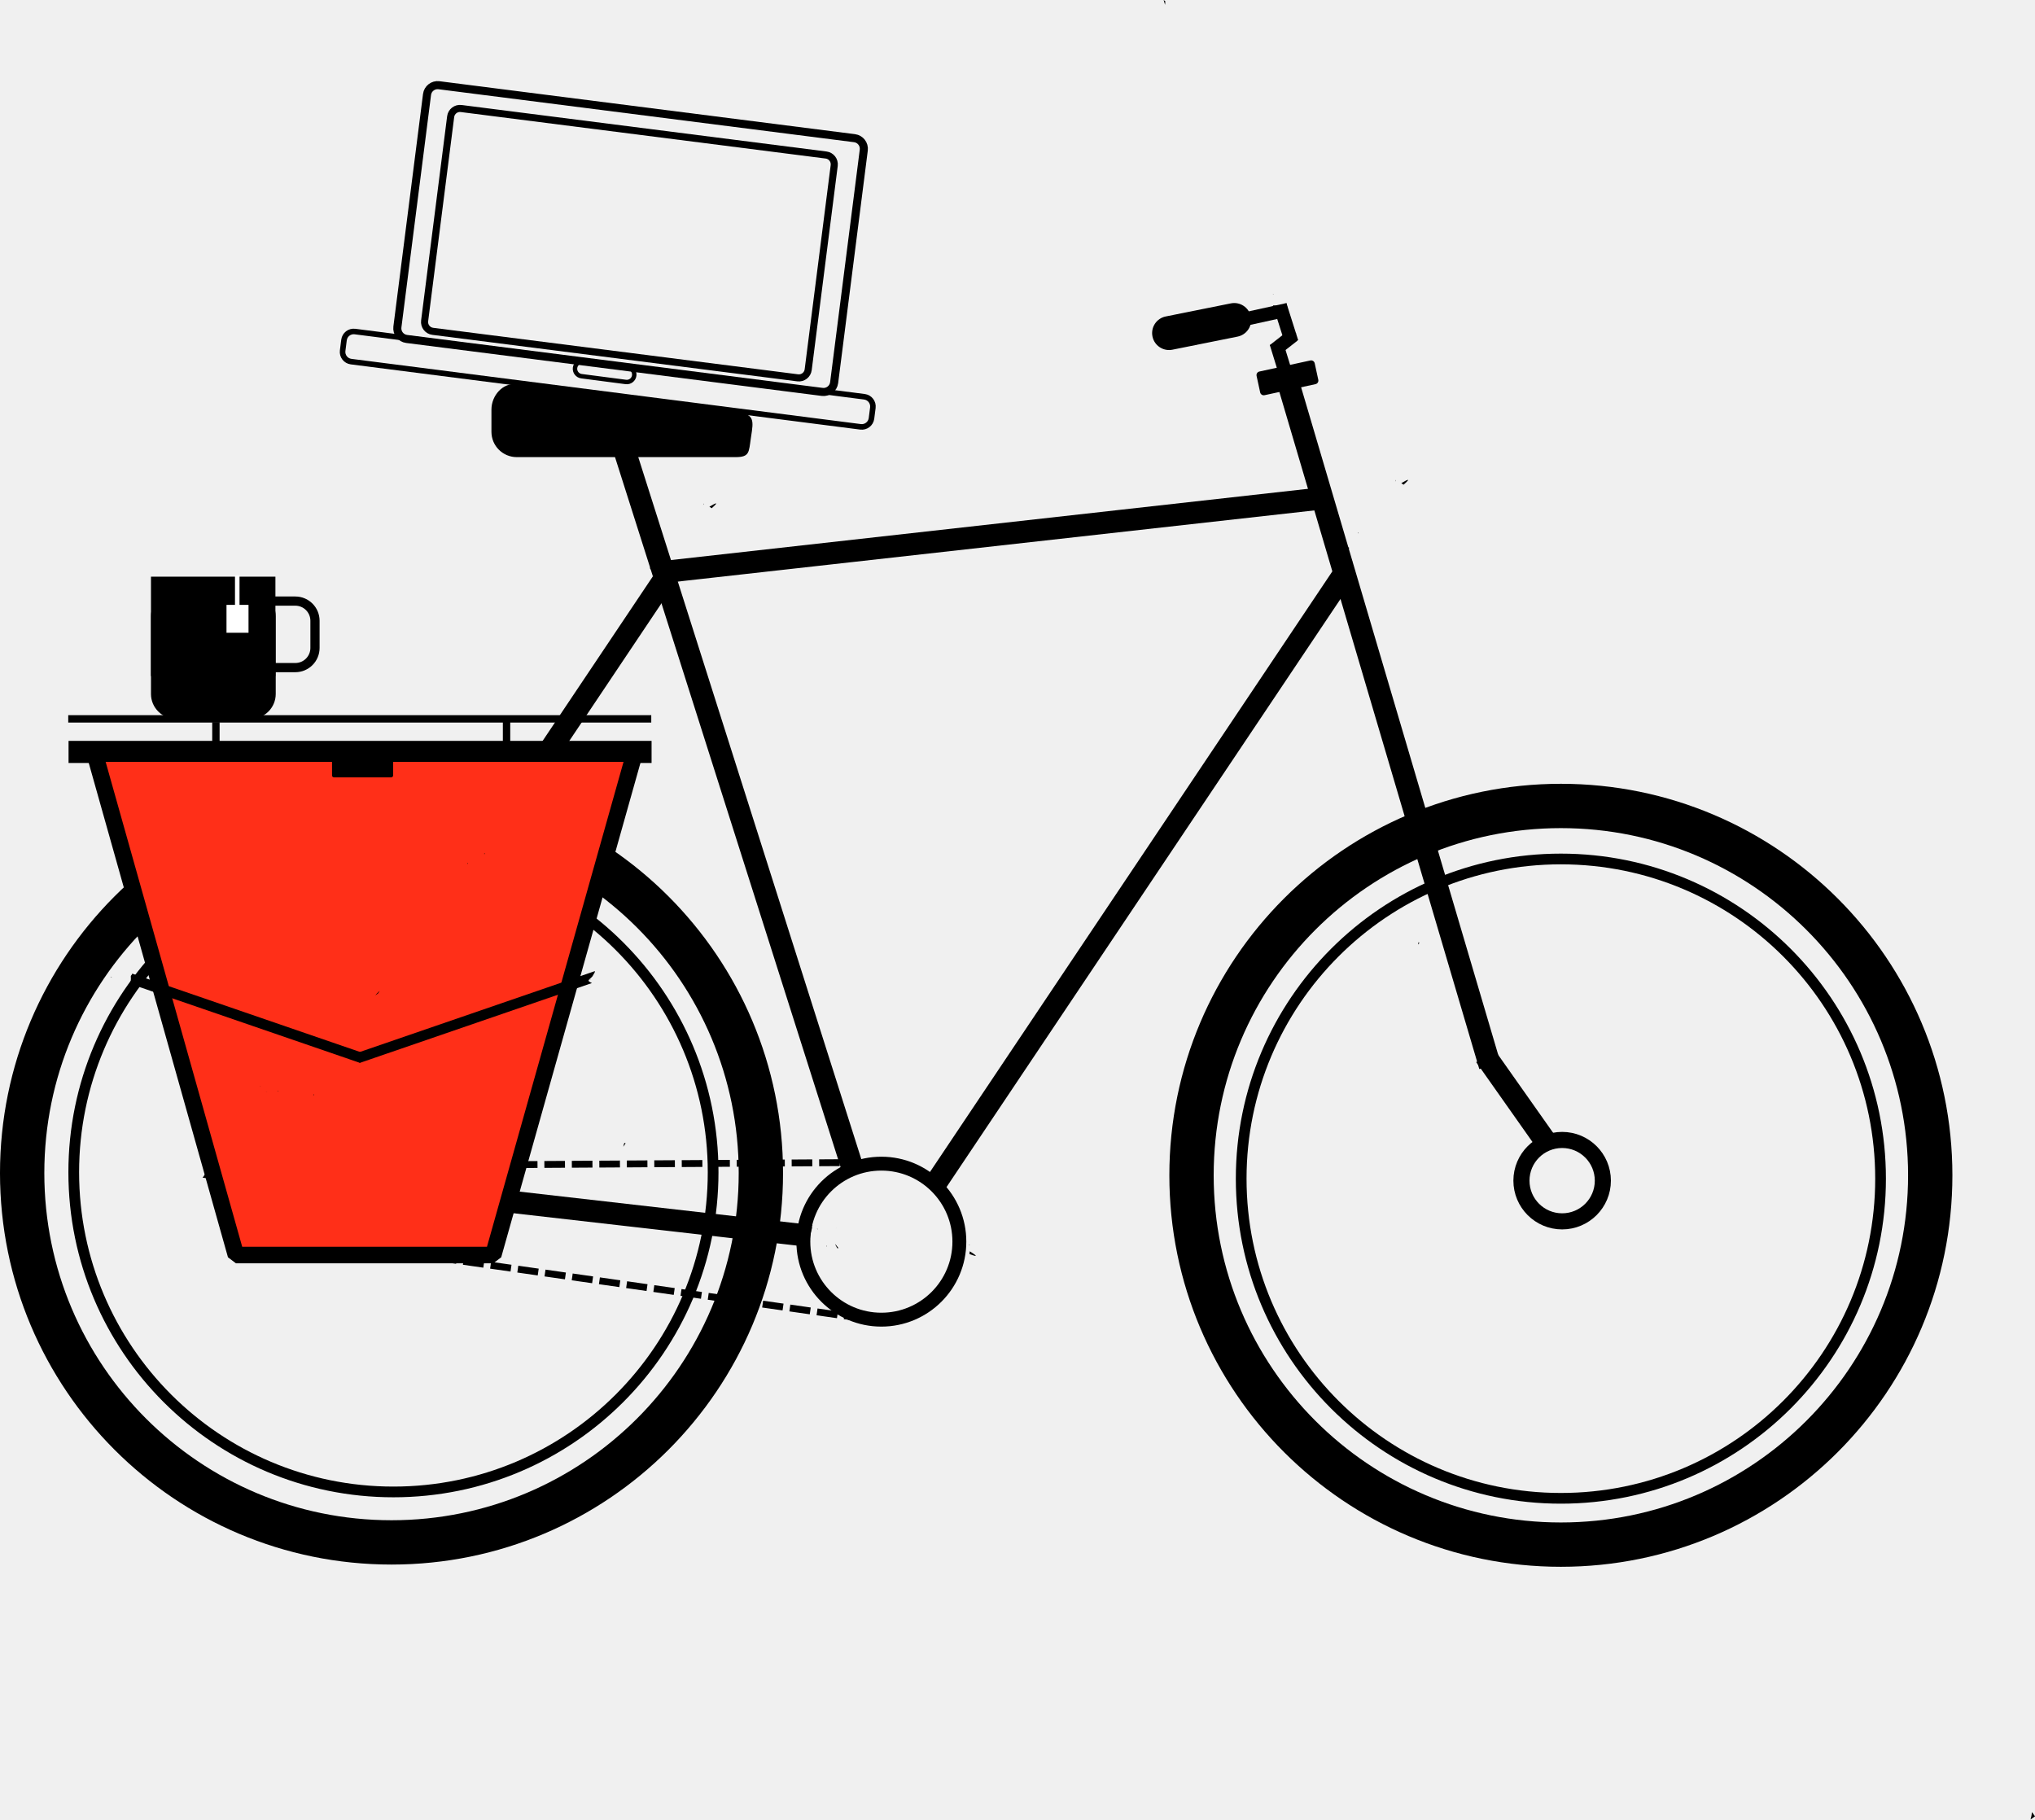
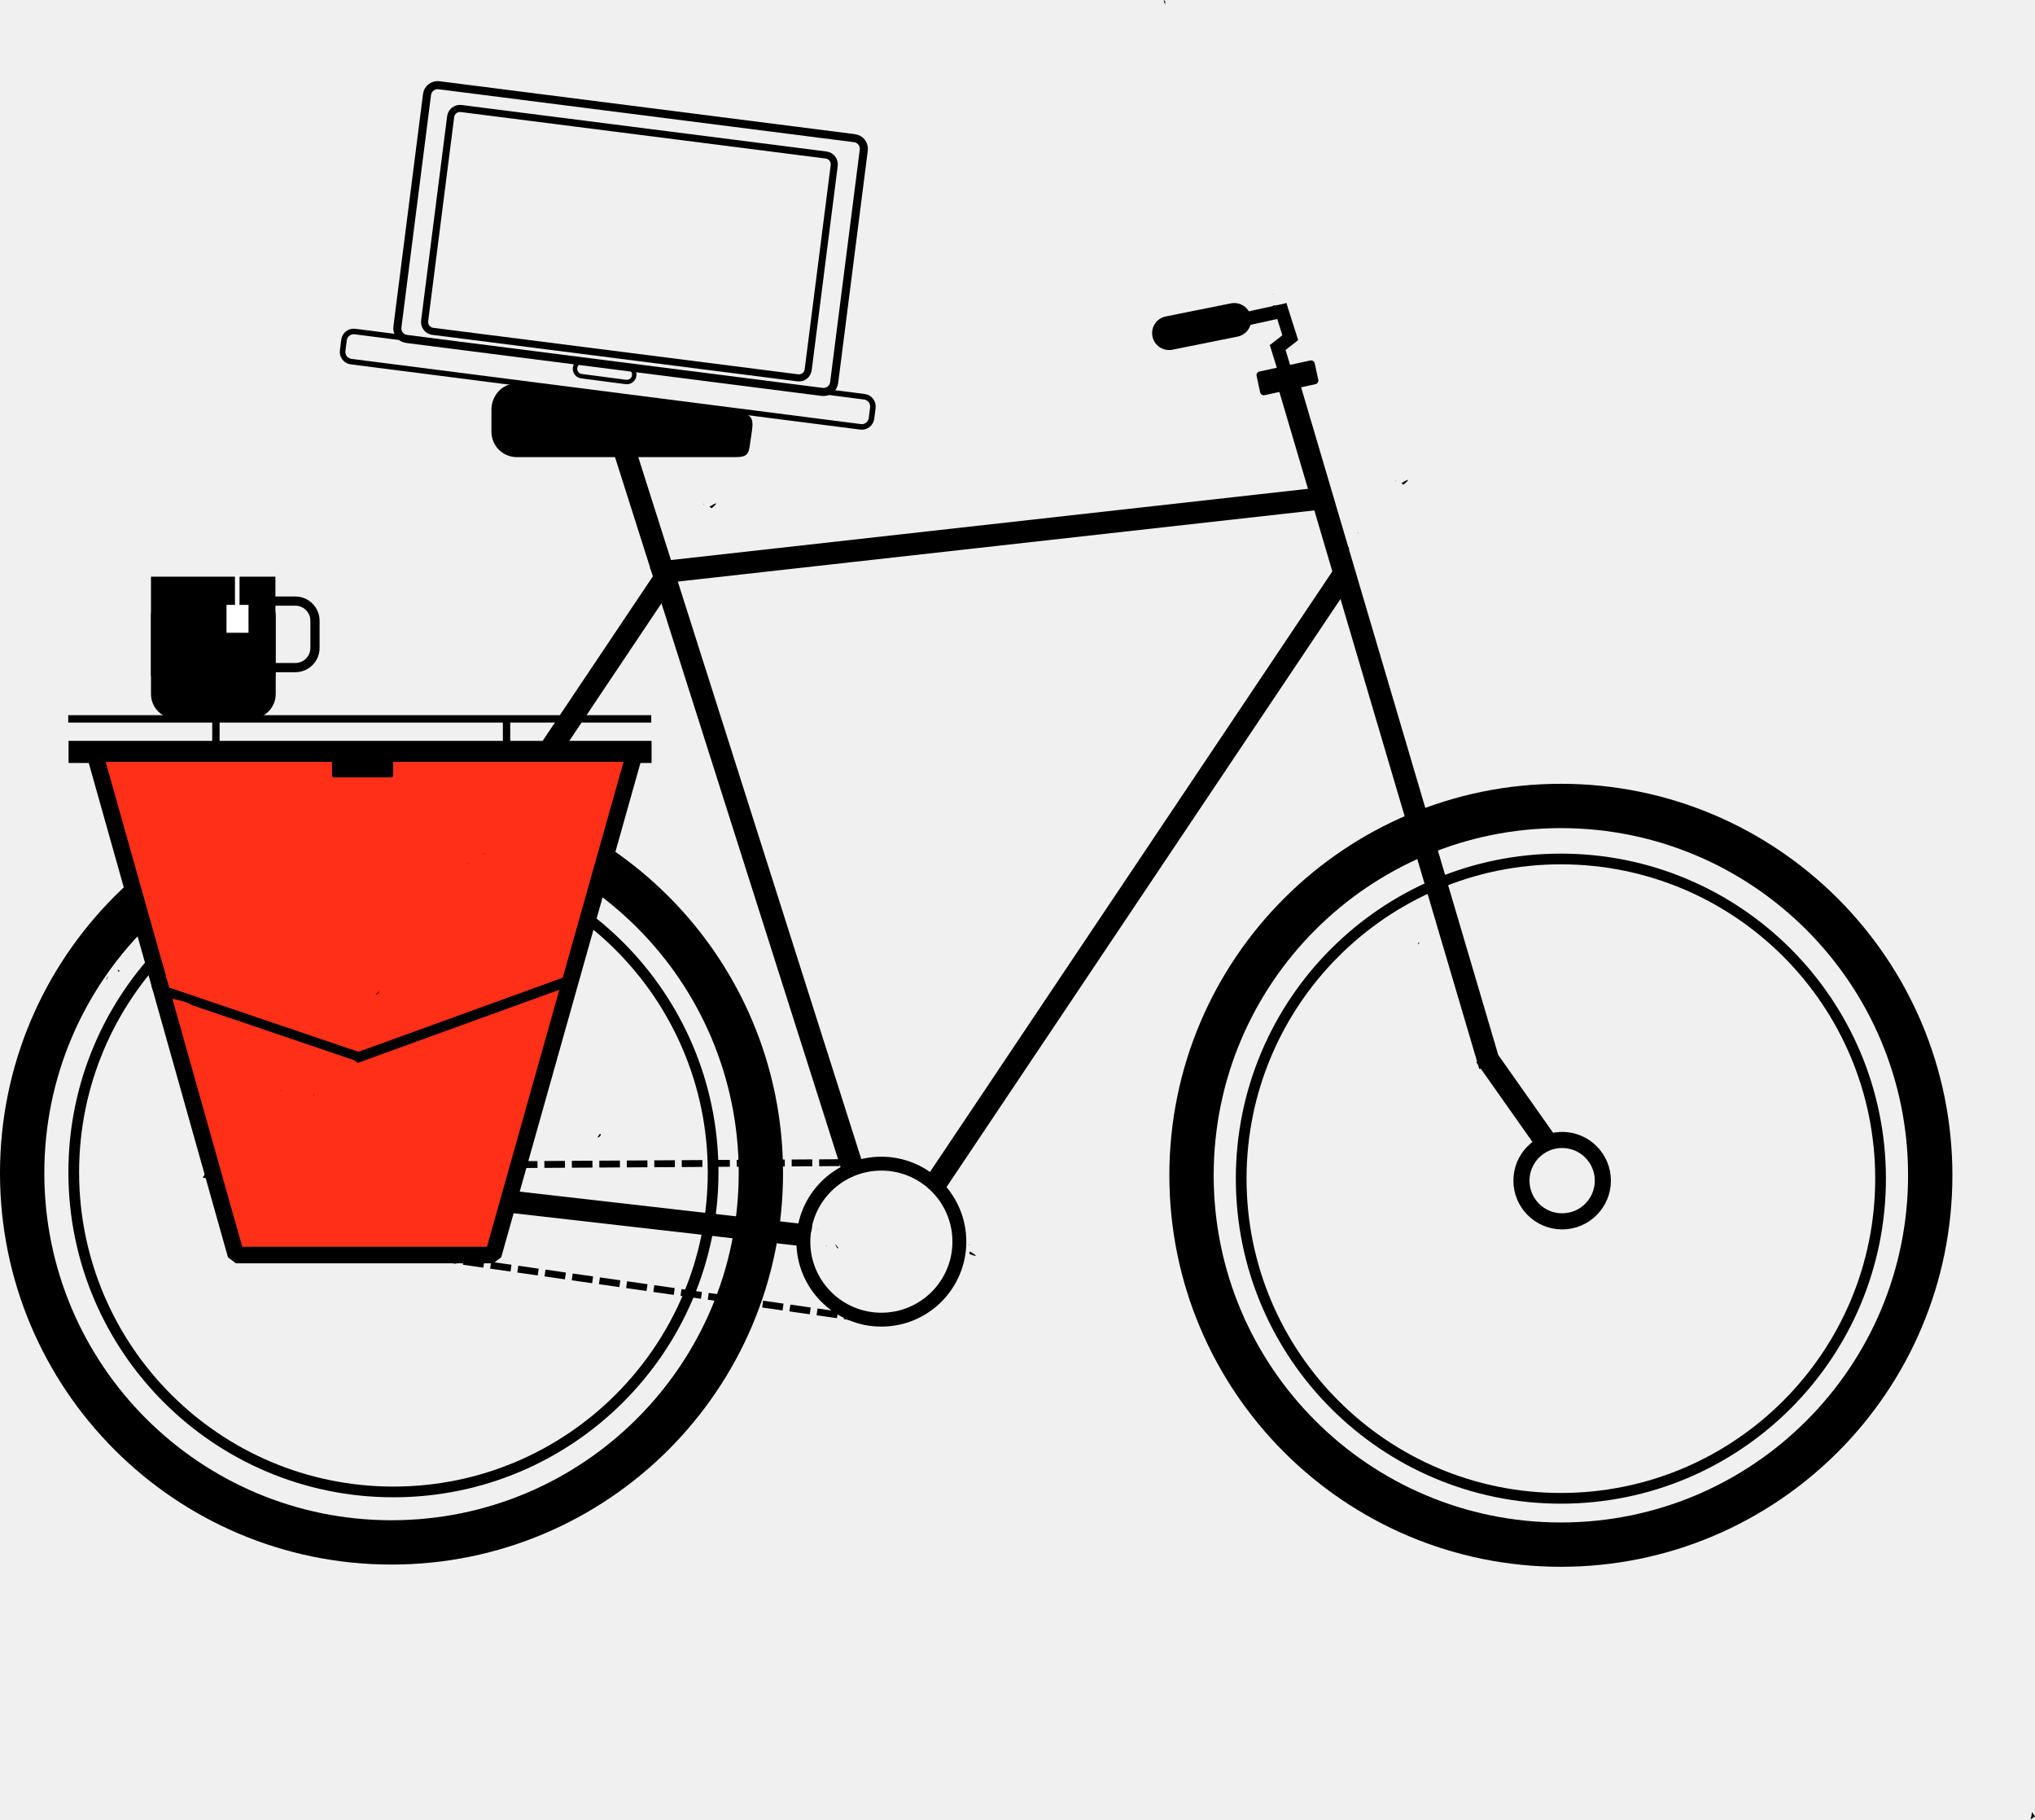
<svg xmlns="http://www.w3.org/2000/svg" id="svg8" version="1.1" viewBox="0 0 137.739 123.16" height="123.16mm" width="137.739mm">
  <defs id="defs2" />
  <g transform="translate(-81.22321,-122.3467)" id="layer1">
    <circle r="25" style="opacity:1;fill:none;fill-opacity:1;stroke:#000000;stroke-width:3;stroke-miterlimit:4;stroke-dasharray:none;stroke-opacity:1" cy="201.75" cx="107.723" id="path10-3" />
    <circle r="21.638" cy="201.696" cx="107.853" id="path860" style="opacity:1;fill:none;fill-opacity:1;stroke:#000000;stroke-width:0.725;stroke-miterlimit:4;stroke-dasharray:none;stroke-opacity:1" />
    <path d="m 361.533,429.498 c -0.151,1.686 -1.631,3.849 -2.715,5.395 l 154.359,17.629 c -0.067,-0.681 0.379,-1.181 0.801,-1.762 0.048,-0.086 0.093,-0.173 0.143,-0.258 0.004,-0.019 -0.002,-0.055 0.004,-0.07 0.018,-0.047 0.05,-0.098 0.074,-0.146 -0.007,-0.003 -0.014,-0.004 -0.014,-0.01 -2.3e-4,-0.065 0.038,-0.126 0.043,-0.191 10e-4,-0.015 -0.042,8.7e-4 -0.039,-0.012 0.048,-0.259 0.103,-0.517 0.154,-0.775 0.007,-0.274 0.176,-0.616 0.195,-0.895 0.125,-0.405 0.16,-0.42 0.188,-0.773 0.011,-0.124 -0.15,-0.247 -0.064,-0.375 0.058,-0.086 0.129,-0.163 0.191,-0.246 z m 159.338,18.271 c -0.012,0.02 -0.023,0.04 -0.035,0.061 -7.1e-4,0.008 -0.001,0.017 -0.002,0.025 0.024,-0.043 0.036,-0.055 0.051,-0.084 0.002,-0.005 -0.008,8.2e-4 -0.014,-0.002 z m -4.9,0.1 c 0.004,0.009 0.005,0.019 0.01,0.027 0.021,0.042 0.084,0.081 0.135,0.121 0.015,-0.009 0.032,-0.019 0.045,-0.025 -0.066,-0.05 -0.126,-0.079 -0.189,-0.123 z m 0.189,0.123 c 0.003,0.002 0.005,0.004 0.008,0.006 0.012,-0.01 0.021,-0.02 0.033,-0.029 -0.01,0.004 -0.029,0.017 -0.041,0.023 z m 0.008,0.006 c -0.013,0.011 -0.025,0.022 -0.037,0.033 0.014,0.01 0.018,0.022 0.033,0.031 0.03,0.005 0.059,0.009 0.088,0.021 0.002,-0.007 0.008,-0.013 0.01,-0.019 -0.032,-0.025 -0.062,-0.042 -0.094,-0.066 z m -0.037,0.033 c -0.006,-0.005 -0.01,-0.009 -0.016,-0.014 -0.02,0.012 -0.038,0.02 -0.06,0.035 0.016,-0.003 0.031,0.004 0.047,0.004 0.009,-0.009 0.02,-0.017 0.029,-0.025 z m -1.398,0.385 c 0.009,0.031 0.03,0.051 0.043,0.078 0.006,-0.021 0.013,-0.047 0.018,-0.072 -0.027,-0.004 -0.033,-10e-4 -0.06,-0.006 z m 5.902,3.469 c -0.015,0.055 0.271,0.551 0.525,1.033 0.1,-0.002 0.226,-0.003 0.336,-0.004 -0.183,-0.247 -0.377,-0.504 -0.629,-0.803 -0.158,-0.188 -0.226,-0.251 -0.232,-0.227 z m 34.592,0.172 c -0.003,7.9e-4 -0.007,9e-4 -0.01,0.002 0.003,-7e-5 0.005,7e-5 0.008,0 z m -0.01,0.002 c -0.152,0.004 -0.269,0.014 -0.414,0.018 0.011,0.026 0.016,0.05 0.027,0.074 0.123,-0.029 0.266,-0.06 0.387,-0.092 z m -36.766,0.182 c -0.004,-7.3e-4 -0.006,0.003 -0.01,0.002 -0.134,0.529 -0.042,0.348 0.016,0.213 -0.003,0.023 0.01,-0.022 0.043,-0.189 -0.014,-0.005 -0.035,-0.023 -0.049,-0.025 z m 36.621,1.475 c -0.011,0.233 -0.037,0.464 -0.082,0.695 1.283,0.496 1.717,0.576 1.594,0.389 -0.118,-0.18 -0.754,-0.606 -1.512,-1.084 z" style="opacity:1;fill:#000000;fill-opacity:1;stroke:none;stroke-width:3.568;stroke-miterlimit:4;stroke-dasharray:none;stroke-opacity:1" transform="matrix(0.2645833,0,0,0.2645833,0,87)" id="rect920-6-9" />
    <circle r="25" style="opacity:1;fill:none;fill-opacity:1;stroke:#000000;stroke-width:3;stroke-miterlimit:4;stroke-dasharray:none;stroke-opacity:1" cy="201.901" cx="186.871" id="path10-3-6" />
    <circle r="21.638" cy="202.128" cx="186.871" id="path860-7" style="opacity:1;fill:none;fill-opacity:1;stroke:#000000;stroke-width:0.725;stroke-miterlimit:4;stroke-dasharray:none;stroke-opacity:1" />
    <ellipse ry="5.28" rx="5.28" cy="206.393" cx="140.878" id="path892" style="opacity:1;fill:none;fill-opacity:1;stroke:#000000;stroke-width:0.94;stroke-miterlimit:4;stroke-dasharray:none;stroke-opacity:1" />
    <circle r="2.755" cy="202.264" cx="186.957" id="path892-5" style="opacity:1;fill:none;fill-opacity:1;stroke:#000000;stroke-width:1.09;stroke-miterlimit:4;stroke-dasharray:none;stroke-opacity:1" />
-     <path d="m 604.664,133.594 0.354,1.197 c 0.005,-0.001 0.01,-0.003 0.016,-0.004 0.056,-0.795 0.079,-1.13 0.049,-0.861 -0.138,-0.113 -0.279,-0.221 -0.418,-0.332 z m 28.148,75.312 c -0.043,0.004 -0.087,0.018 -0.131,0.021 -0.034,0.016 -0.069,0.029 -0.104,0.045 0.087,-0.008 0.166,-0.007 0.25,-0.012 z m 2.961,12.377 c -0.012,0.051 -0.017,0.168 -0.023,0.26 0.012,-0.006 0.023,-0.01 0.035,-0.016 0.007,-0.03 0.011,-0.038 0.016,-0.057 -0.01,-0.086 -0.017,-0.112 -0.027,-0.188 z m -2.264,7.244 c -0.047,0.023 -0.078,0.07 -0.117,0.105 0.069,-0.03 0.264,-0.133 0.207,-0.086 -0.221,0.183 -0.498,0.302 -0.787,0.383 l 52.604,178.162 5.438,-1.605 -52.232,-176.91 h -4.461 c -0.234,0 -0.448,-0.019 -0.65,-0.049 z" style="opacity:1;fill:#000000;fill-opacity:1;stroke:none;stroke-width:3.568;stroke-miterlimit:4;stroke-dasharray:none;stroke-opacity:1" transform="matrix(0.2645833,0,0,0.2645833,0,87)" id="rect920" />
+     <path d="m 604.664,133.594 0.354,1.197 c 0.005,-0.001 0.01,-0.003 0.016,-0.004 0.056,-0.795 0.079,-1.13 0.049,-0.861 -0.138,-0.113 -0.279,-0.221 -0.418,-0.332 z m 28.148,75.312 c -0.043,0.004 -0.087,0.018 -0.131,0.021 -0.034,0.016 -0.069,0.029 -0.104,0.045 0.087,-0.008 0.166,-0.007 0.25,-0.012 z m 2.961,12.377 c -0.012,0.051 -0.017,0.168 -0.023,0.26 0.012,-0.006 0.023,-0.01 0.035,-0.016 0.007,-0.03 0.011,-0.038 0.016,-0.057 -0.01,-0.086 -0.017,-0.112 -0.027,-0.188 z m -2.264,7.244 c -0.047,0.023 -0.078,0.07 -0.117,0.105 0.069,-0.03 0.264,-0.133 0.207,-0.086 -0.221,0.183 -0.498,0.302 -0.787,0.383 l 52.604,178.162 5.438,-1.605 -52.232,-176.91 h -4.461 c -0.234,0 -0.448,-0.019 -0.65,-0.049 z" style="opacity:1;fill:#000000;fill-opacity:1;stroke:none;stroke-width:3.568;stroke-miterlimit:4;stroke-dasharray:none;stroke-opacity:1" id="rect920" transform="matrix(0.2645833,0,0,0.2645833,0,87)" />
    <path d="m 177.246,186.115 c -0.007,0.022 -0.017,0.043 -0.023,0.065 -0.008,0.03 -0.02,0.117 -0.001,0.092 0.024,-0.031 0.044,-0.064 0.067,-0.096 z m 5.013,7.112 c -0.011,0.025 -0.025,0.051 -0.035,0.076 -0.31,0.392 -0.678,0.699 -1.083,0.941 l 4.337,6.152 c 0.314,-0.397 0.726,-0.718 1.164,-0.952 z m 36.499,51.776 c -0.018,0.18 -0.051,0.35 -0.1,0.504 l 0.305,-0.214 z" style="opacity:1;fill:#000000;fill-opacity:1;stroke:none;stroke-width:0.944;stroke-miterlimit:4;stroke-dasharray:none;stroke-opacity:1" id="rect920-5" />
    <path d="m 664.064,256.307 c -0.067,0.141 -0.114,0.251 -0.176,0.385 0.026,0.003 0.051,0.008 0.076,0.012 0.03,-0.126 0.071,-0.273 0.1,-0.396 z m 3.059,0.051 c -0.214,0.022 -0.884,0.391 -1.656,0.846 0.202,0.115 0.396,0.246 0.58,0.393 1.03,-0.913 1.3,-1.262 1.076,-1.238 z m -12.643,13.471 -0.094,0.141 c 0.043,0.021 0.085,0.045 0.127,0.068 0.014,-0.014 0.025,-0.034 0.039,-0.047 -0.025,-0.055 -0.05,-0.11 -0.072,-0.162 z M 652,273.531 544.105,434.59 l 4.709,3.154 105.098,-156.887 c -0.393,0.013 -0.674,-0.084 -0.697,-0.393 -0.005,-10e-4 -0.007,-0.003 -0.012,-0.004 -0.193,-0.05 -0.037,-0.397 -0.043,-0.596 -0.006,-0.15 -0.005,-0.299 -0.008,-0.449 -0.143,-0.019 -0.287,-0.033 -0.43,-0.057 -0.135,-0.023 -0.003,-0.274 0.008,-0.41 0.043,-0.663 0.104,-1.229 0.172,-1.82 -0.814,-1.169 -0.831,-0.83 -0.797,-1.688 0.013,-0.185 -0.008,-0.376 0.029,-0.557 -0.014,-0.01 -0.029,-0.017 -0.043,-0.027 -0.252,-0.188 -0.016,-0.627 -0.023,-0.941 0.017,-0.04 0.025,-0.086 0.039,-0.129 -0.037,-0.091 -0.064,-0.153 -0.107,-0.256 z m 0.188,1.385 c 0.006,0.015 0.004,0.025 0.014,0.029 0.029,0.012 0.095,0.043 0.127,0.057 -0.048,-0.026 -0.095,-0.056 -0.141,-0.086 z m 0.539,0.264 c 0.009,0.004 0.018,0.01 0.027,0.014 -9.5e-4,-0.002 -9.6e-4,-0.004 -0.002,-0.006 -0.008,-0.003 -0.017,-0.005 -0.025,-0.008 z" style="opacity:1;fill:#000000;fill-opacity:1;stroke:none;stroke-width:3.568;stroke-miterlimit:4;stroke-dasharray:none;stroke-opacity:1" transform="matrix(0.2645833,0,0,0.2645833,0,87)" id="rect920-6" />
    <path d="m 462.564,236.311 c -0.91,0.016 -1.82,0.062 -2.729,0.125 l 62.865,197.869 5.404,-1.715 -62.354,-196.264 c -1.063,-0.02 -2.125,-0.034 -3.188,-0.016 z" style="opacity:1;fill:#000000;fill-opacity:1;stroke:none;stroke-width:3.568;stroke-miterlimit:4;stroke-dasharray:none;stroke-opacity:1" transform="matrix(0.2645833,0,0,0.2645833,0,87)" id="rect920-6-2" />
    <path d="m 642.986,258.492 -169.727,18.98 c 0.079,0.331 0.128,0.668 0.109,1.043 -0.034,0.236 -0.062,0.434 -0.1,0.531 0.108,0.077 0.213,0.161 0.305,0.258 0.116,0.122 0.199,0.323 0.271,0.543 0.109,0.17 0.202,0.354 0.367,0.639 0.311,0.825 0.391,0.852 0.455,1.74 1.3e-4,0.002 -1.2e-4,0.004 0,0.006 0.064,0.267 0.1,0.535 0.111,0.775 L 643.617,264.127 Z" style="opacity:1;fill:#000000;fill-opacity:1;stroke:none;stroke-width:3.568;stroke-miterlimit:4;stroke-dasharray:none;stroke-opacity:1" transform="matrix(0.2645833,0,0,0.2645833,0,87)" id="rect920-6-2-9" />
    <rect transform="rotate(-90)" y="85.863" x="-173.992" height="39.462" width="1.496" id="rect1286" style="opacity:1;fill:#000000;fill-opacity:1;stroke:none;stroke-width:0.955;stroke-miterlimit:4;stroke-dasharray:none;stroke-opacity:1" />
    <rect transform="rotate(-90)" y="85.842" x="-171.256" height="39.462" width="0.5" id="rect1286-2" style="opacity:1;fill:#000000;fill-opacity:1;stroke:none;stroke-width:0.552;stroke-miterlimit:4;stroke-dasharray:none;stroke-opacity:1" />
    <path id="path1842-6" d="m 95.749,201.302 44.057,-0.267 v 0 0" style="fill:none;stroke:#000000;stroke-width:0.465;stroke-linecap:butt;stroke-linejoin:miter;stroke-miterlimit:4;stroke-dasharray:1.395, 0.465;stroke-dashoffset:0;stroke-opacity:1" />
    <path id="path1842" d="m 97.858,205.622 43.615,6.231 v 0 0" style="fill:none;stroke:#000000;stroke-width:0.465;stroke-linecap:butt;stroke-linejoin:miter;stroke-miterlimit:4;stroke-dasharray:1.395, 0.465;stroke-dashoffset:0;stroke-opacity:1" />
    <path d="m 95.587,171.229 v 3.857 c 0.015,0.007 0.028,0.014 0.045,0.02 0.127,-0.12 0.302,-0.133 0.455,-0.034 v -3.844 z" style="opacity:1;fill:#000000;fill-opacity:1;stroke:none;stroke-width:0.552;stroke-miterlimit:4;stroke-dasharray:none;stroke-opacity:1" id="rect1286-2-6" />
    <path d="m 115.259,171.105 v 3.857 c 0.015,0.007 0.028,0.014 0.045,0.02 0.127,-0.12 0.302,-0.133 0.455,-0.034 v -3.844 z" style="opacity:1;fill:#000000;fill-opacity:1;stroke:none;stroke-width:0.552;stroke-miterlimit:4;stroke-dasharray:none;stroke-opacity:1" id="rect1286-2-6-1" />
    <path id="rect1314" d="m 87.633,173.354 h 36.535 l -9.56,33.946 H 97.193 Z" style="opacity:1;fill:#ff2f18;fill-opacity:1;stroke:#000000;stroke-width:1.121;stroke-linecap:round;stroke-linejoin:bevel;stroke-miterlimit:4;stroke-dasharray:none;stroke-opacity:1;paint-order:fill markers stroke" />
-     <path d="m 331.057,379.322 c 0.113,0.169 0.244,0.325 0.395,0.465 0.072,-0.086 0.164,-0.163 0.252,-0.242 z m -2.67,1.744 c -0.086,2.6e-4 -0.29,0.006 -0.369,0.006 l 0.469,0.162 c -0.037,-0.056 -0.061,-0.112 -0.1,-0.168 z m 12.439,1.615 c -0.026,0.082 -0.06,0.162 -0.107,0.236 -0.074,0.115 -0.159,0.218 -0.25,0.316 -0.012,0.068 -0.026,0.142 -0.021,0.193 0.06,0.728 -0.012,1.342 -0.16,1.865 l 58.773,20.217 c 0.027,-0.071 0.057,-0.142 0.096,-0.209 0.325,-0.566 1.2,-0.516 1.797,-0.779 0.157,-0.069 -0.645,0.235 -0.477,0.199 0.54,-0.114 1.388,-0.705 1.74,-0.922 z m -5.613,0.867 0.336,0.115 c -0.002,-0.043 -0.003,-0.083 -0.006,-0.115 z m 120.717,39.553 c -10e-4,0.017 -0.002,0.034 -0.004,0.051 0.004,2.5e-4 0.008,-2.4e-4 0.012,0 -0.004,-0.017 -0.004,-0.034 -0.008,-0.051 z m 10.779,2.883 c -0.141,0.302 -0.202,0.603 -0.258,0.982 0.125,-0.203 0.248,-0.406 0.381,-0.604 0.062,-0.093 0.136,-0.178 0.205,-0.266 z" style="opacity:1;fill:#000000;fill-opacity:1;stroke:none;stroke-width:1.017;stroke-linecap:round;stroke-linejoin:bevel;stroke-miterlimit:4;stroke-dasharray:none;stroke-opacity:1;paint-order:fill markers stroke" transform="matrix(0.2645833,0,0,0.2645833,0,87)" id="rect1324" />
-     <path d="m 121.489,188.08 -16.178,5.566 c 5.3e-4,0.084 -0.054,0.197 -0.058,0.283 -0.002,0.037 -0.008,0.069 -0.012,0.103 0.056,0.039 0.112,0.078 0.168,0.117 -0.008,2.7e-4 -0.013,8e-4 -0.008,0.006 0.059,0.047 0.122,0.091 0.182,0.136 l 15.7,-5.401 c -9e-5,-0.002 -5.3e-4,-0.003 -5.3e-4,-0.006 -0.069,-0.03 -0.135,-0.064 -0.196,-0.11 -0.113,-0.084 0.164,-0.229 0.241,-0.348 0.045,-0.069 0.086,-0.141 0.124,-0.214 0.011,-0.022 0.021,-0.045 0.032,-0.067 -2.4e-4,-0.017 0.004,-0.046 0.005,-0.066 z m -0.292,0.533 c -0.018,-0.024 -0.077,0.093 -0.057,0.07 0.045,-0.05 0.034,-0.04 0.059,-0.068 -5.3e-4,-7.9e-4 -0.001,-0.002 -0.002,-0.003 z m -15.786,5.536 c 0.015,-5.2e-4 0.043,0.003 0.056,0.006 0.045,0.011 0.075,0.054 0.107,0.087 0.007,0.007 0.016,0.031 0.008,0.026 -0.059,-0.038 -0.115,-0.079 -0.172,-0.119 z m -6.546,1.714 -0.012,0.004 c -0.001,0.002 -0.016,0.034 -0.015,0.034 5.29e-4,0.001 0.001,0.003 0.002,0.004 0.003,-0.006 0.02,-0.032 0.026,-0.042 z m -0.022,0.007 -0.014,0.005 c 0.002,0.006 0.002,0.011 0.004,0.017 0.004,-0.007 0.007,-0.014 0.01,-0.021 z m 1.168,0.304 v 5.3e-4 c 0.002,0.01 0.006,0.021 0.007,0.031 l 0.05,-0.018 c 0.002,-0.004 0.003,-0.003 0.004,-0.006 -0.004,7.9e-4 -0.059,-0.008 -0.061,-0.008 z m 0.069,0.008 c -2.6e-4,10e-4 2.6e-4,5.3e-4 0,0.002 l 0.004,-0.002 c -8e-4,7e-5 -0.003,-7e-5 -0.004,0 z m -0.769,0.062 c -0.046,0.01 -0.065,0.013 -0.096,0.019 0.009,-2.4e-4 0.018,-1.2e-4 0.027,-5.3e-4 0.024,-7.9e-4 0.092,-0.023 0.069,-0.018 z M 84.358,201.553 c 0.003,0.012 0.005,0.025 0.007,0.037 l 0.011,-0.004 c -0.006,-0.011 -0.012,-0.022 -0.018,-0.033 z" style="opacity:1;fill:#000000;fill-opacity:1;stroke:none;stroke-width:0.269;stroke-linecap:round;stroke-linejoin:bevel;stroke-miterlimit:4;stroke-dasharray:none;stroke-opacity:1;paint-order:fill markers stroke" id="rect1324-7" />
+     <path style="opacity:1;fill:#000000;fill-opacity:1;stroke:none;stroke-width:0.243;stroke-linecap:round;stroke-linejoin:bevel;stroke-miterlimit:4;stroke-dasharray:none;stroke-opacity:1;paint-order:fill markers stroke" d="m 89.176,188.008 c 0.103,0.255 0.234,-0.032 0,0 z m -0.643,0.414 c 0.005,0.146 -0.299,0.492 0,0 z m 2.994,0.384 c -0.353,1.219 1.903,1.019 2.666,1.569 3.784,1.284 7.568,2.569 11.352,3.853 1.275,-0.429 -0.102,-0.686 -0.646,-0.884 -4.457,-1.513 -8.914,-3.026 -13.371,-4.538 z m -1.351,0.206 0.081,0.027 z m 31.652,10.079 c -0.427,0.519 0.254,0.077 0,0 z" id="rect1324" />
+     <path d="m 120.29,188.173 -15.133,5.49 c 5e-4,0.083 -0.05,0.194 -0.054,0.279 -0.002,0.036 -0.007,0.068 -0.011,0.102 0.053,0.038 0.105,0.077 0.158,0.116 -0.007,2.7e-4 -0.013,7.9e-4 -0.007,0.006 0.056,0.046 0.114,0.089 0.171,0.134 l 14.686,-5.327 c -8e-5,-0.002 -4.9e-4,-0.003 -4.9e-4,-0.006 -0.064,-0.029 -0.127,-0.064 -0.184,-0.108 -0.106,-0.083 0.153,-0.226 0.225,-0.343 0.042,-0.068 0.08,-0.139 0.116,-0.211 0.011,-0.021 0.019,-0.044 0.029,-0.066 -2.3e-4,-0.017 0.004,-0.045 0.005,-0.065 z m -0.274,0.526 c -0.017,-0.024 -0.072,0.091 -0.053,0.069 0.043,-0.049 0.032,-0.039 0.055,-0.067 -4.9e-4,-7.7e-4 -9.3e-4,-0.002 -0.002,-0.003 z m -14.766,5.46 c 0.014,-5.1e-4 0.04,0.003 0.053,0.006 0.042,0.011 0.07,0.053 0.101,0.086 0.007,0.007 0.015,0.031 0.007,0.026 -0.055,-0.037 -0.107,-0.078 -0.16,-0.118 z m -6.123,1.691 -0.011,0.004 c -0.001,0.002 -0.015,0.033 -0.015,0.034 4.95e-4,9.8e-4 10e-4,0.003 0.002,0.004 0.003,-0.006 0.019,-0.032 0.024,-0.041 z m -0.02,0.007 -0.014,0.005 c 0.002,0.006 0.002,0.01 0.004,0.016 0.003,-0.007 0.006,-0.014 0.01,-0.021 z m 1.092,0.3 v 5.2e-4 c 0.002,0.01 0.006,0.021 0.007,0.031 l 0.047,-0.017 c 0.002,-0.004 0.003,-0.003 0.004,-0.006 -0.004,7.8e-4 -0.055,-0.008 -0.058,-0.008 z m 0.064,0.008 c -2.4e-4,9.8e-4 2.4e-4,5.2e-4 0,0.002 l 0.004,-0.002 c -7.5e-4,7e-5 -0.003,-7e-5 -0.004,0 z m -0.719,0.062 c -0.043,0.01 -0.061,0.013 -0.09,0.018 0.009,-2.4e-4 0.017,-1.2e-4 0.026,-5.2e-4 0.022,-7.8e-4 0.086,-0.023 0.064,-0.018 z m -13.987,5.235 c 0.002,0.012 0.004,0.025 0.007,0.037 l 0.01,-0.004 c -0.006,-0.011 -0.011,-0.022 -0.017,-0.033 z" style="opacity:1;fill:#000000;fill-opacity:1;stroke:none;stroke-width:0.258;stroke-linecap:round;stroke-linejoin:bevel;stroke-miterlimit:4;stroke-dasharray:none;stroke-opacity:1;paint-order:fill markers stroke" id="rect1324-7" />
    <path d="m 487.062,262.328 c -0.067,0.141 -0.114,0.251 -0.176,0.385 0.026,0.003 0.051,0.008 0.076,0.012 0.03,-0.126 0.071,-0.273 0.1,-0.396 z m 3.059,0.051 c -0.214,0.023 -0.884,0.391 -1.656,0.846 0.203,0.115 0.396,0.246 0.58,0.393 1.03,-0.913 1.3,-1.262 1.076,-1.238 z m -12.643,13.471 -0.094,0.141 c 0.043,0.023 0.085,0.045 0.127,0.068 0.015,-0.015 0.027,-0.034 0.039,-0.047 -0.023,-0.055 -0.05,-0.11 -0.072,-0.162 z m -2.48,3.703 -30.893,46.113 c 0.116,-0.008 0.233,-0.018 0.348,-0.021 0.449,-0.004 0.899,0.004 1.348,0.012 0.102,0.001 0.406,0.012 0.305,0.004 -0.475,-0.04 -0.526,0.093 -0.141,-0.221 0.469,-0.498 1.111,-0.409 1.68,-0.307 0.259,0.046 0.428,0.13 0.432,0.065 0.506,-0.062 0.811,0.012 1.342,0.184 0.397,0.129 0.23,0.241 0.365,0.092 0.365,-0.001 0.749,-0.134 1.115,-0.076 0.062,0.01 0.122,0.029 0.184,0.041 l 25.828,-38.559 c -0.393,0.015 -0.674,-0.084 -0.697,-0.393 -0.004,-9.8e-4 -0.008,-0.003 -0.012,-0.004 -0.193,-0.05 -0.038,-0.397 -0.043,-0.596 -0.008,-0.15 -0.004,-0.299 -0.008,-0.449 -0.143,-0.019 -0.287,-0.034 -0.43,-0.057 -0.135,-0.023 -0.003,-0.274 0.008,-0.41 0.043,-0.663 0.104,-1.229 0.172,-1.82 -0.814,-1.169 -0.831,-0.83 -0.797,-1.688 0.015,-0.185 -0.007,-0.376 0.031,-0.557 -0.015,-0.011 -0.03,-0.014 -0.043,-0.025 -0.252,-0.188 -0.016,-0.627 -0.023,-0.941 0.019,-0.04 0.026,-0.086 0.039,-0.129 -0.038,-0.091 -0.064,-0.153 -0.107,-0.256 z m 0.189,1.387 c 0.006,0.013 0.003,0.026 0.014,0.029 0.03,0.011 0.095,0.043 0.127,0.057 -0.048,-0.026 -0.095,-0.056 -0.141,-0.086 z m 0.539,0.264 c 0.007,0.004 0.018,0.01 0.025,0.014 -9.8e-4,-0.002 -7.3e-4,-0.004 -0.002,-0.008 -0.006,-0.003 -0.016,-0.003 -0.023,-0.006 z m -36.818,56.678 c 4.2e-4,0.006 -3.6e-4,0.013 0,0.019 0.007,3.6e-4 0.013,0.002 0.019,0.002 -0.007,-0.007 -0.013,-0.014 -0.019,-0.021 z m -7.928,14.031 -0.129,0.006 c -6.2e-4,-0.032 0.009,0.208 0.01,0.203 0.021,-0.005 0.042,-0.009 0.062,-0.014 0.036,-0.058 0.073,-0.114 0.111,-0.17 -0.018,-0.009 -0.037,-0.017 -0.055,-0.025 z m -4.377,2.479 c -7.1e-4,0.024 -0.01,0.022 -0.01,0.051 -0.024,0.037 -0.051,0.073 -0.076,0.109 0.037,0.015 0.077,0.031 0.119,0.051 0.02,-0.068 0.046,-0.135 0.066,-0.203 -0.037,-0.006 -0.066,-0.005 -0.1,-0.008 z m -22.537,32.764 c -0.135,0.044 -1.275,1.233 -0.947,1.02 0.113,-0.074 0.376,-0.282 0.588,-0.445 0.118,-0.171 0.243,-0.338 0.35,-0.516 0.029,-0.048 0.028,-0.065 0.01,-0.059 z M 387.188,413.496 c -0.013,-0.008 -0.025,-0.005 -0.037,0.016 -0.003,0.006 -0.006,0.012 -0.01,0.018 0.042,0.142 0.085,0.28 0.135,0.414 0.005,-0.054 0.014,-0.097 0.019,-0.148 -0.028,-0.138 -0.067,-0.273 -0.107,-0.299 z" style="opacity:1;fill:#000000;fill-opacity:1;stroke:none;stroke-width:3.568;stroke-miterlimit:4;stroke-dasharray:none;stroke-opacity:1" transform="matrix(0.2645833,0,0,0.2645833,0,87)" id="rect920-6-0" />
    <path id="rect1636" d="m 116.203,148.354 14.881,1.897 c 0.943,0.12 1.172,0.321 1.034,1.261 l -0.076,0.516 c -0.138,0.941 -0.083,1.261 -1.034,1.261 h -14.805 c -0.951,0 -1.717,-0.766 -1.717,-1.717 v -1.502 c 0,-0.951 0.773,-1.837 1.717,-1.717 z" style="opacity:1;fill:#000000;fill-opacity:1;stroke:none;stroke-width:1.066;stroke-linecap:round;stroke-linejoin:bevel;stroke-miterlimit:4;stroke-dasharray:none;stroke-opacity:1;paint-order:fill markers stroke" />
    <rect transform="rotate(-12.23286)" ry="0.248" y="179.417" x="131.185" height="1.64" width="4.026" id="rect1668" style="opacity:1;fill:#000000;fill-opacity:1;stroke:none;stroke-width:0.109;stroke-linecap:round;stroke-linejoin:bevel;stroke-miterlimit:4;stroke-dasharray:none;stroke-opacity:1;paint-order:fill markers stroke" />
    <path transform="matrix(0.2645833,0,0,0.2645833,0,87)" d="m 635.145,220.855 -3.316,1.021 6.121,19.895 3.316,-1.021 z" style="opacity:1;fill:#000000;fill-opacity:1;stroke:none;stroke-width:4.876;stroke-linecap:round;stroke-linejoin:bevel;stroke-miterlimit:4;stroke-dasharray:none;stroke-opacity:1;paint-order:fill markers stroke" id="rect1698" />
    <path d="m 637.893,218.422 c -0.338,1.282 -1.577,1.184 -1.674,0.023 l -4.391,3.432 2.137,2.732 4.934,-3.857 c -0.279,-0.317 -0.227,-0.731 -0.23,-1.107 0,-0.05 2e-5,-0.116 0,-0.172 -0.244,-0.016 -0.501,-0.043 -0.777,-0.09 -0.171,-0.03 -0.003,-0.347 0.008,-0.52 0.008,-0.118 0.036,-0.299 0.051,-0.441 -0.018,-0.001 -0.039,0.001 -0.057,0 z m 0.168,0.207 c 0.003,0.004 0.391,0.264 0.607,0.41 0,-0.022 -10e-6,-0.041 0,-0.062 -0.188,-0.112 -0.601,-0.347 -0.607,-0.348 z" style="opacity:1;fill:#000000;fill-opacity:1;stroke:none;stroke-width:4.876;stroke-linecap:round;stroke-linejoin:bevel;stroke-miterlimit:4;stroke-dasharray:none;stroke-opacity:1;paint-order:fill markers stroke" transform="matrix(0.2645833,0,0,0.2645833,0,87)" id="rect1698-3" />
    <path d="m 636.072,211.135 c -0.365,0.35 -0.781,0.411 -1.303,0.498 -1.286,0.214 0.36,-0.056 -0.766,0.127 -0.363,0.059 -0.865,0.009 -1.166,-0.018 -0.071,0.003 -0.142,4.4e-4 -0.213,0.002 l 3.148,9.918 3.307,-1.049 z m -0.258,0.023 c 0.045,-0.004 -0.092,-0.009 -0.135,0.002 -0.009,0.003 -0.018,0.008 -0.027,0.012 -0.002,0.003 -0.004,0.005 -0.006,0.008 -0.026,0.049 0.112,-0.018 0.168,-0.021 z" style="opacity:1;fill:#000000;fill-opacity:1;stroke:none;stroke-width:4.876;stroke-linecap:round;stroke-linejoin:bevel;stroke-miterlimit:4;stroke-dasharray:none;stroke-opacity:1;paint-order:fill markers stroke" transform="matrix(0.2645833,0,0,0.2645833,0,87)" id="rect1698-3-6" />
    <rect transform="rotate(-12.32752)" y="175.5" x="128.405" height="0.918" width="5.507" id="rect1698-3-6-0" style="opacity:1;fill:#000000;fill-opacity:1;stroke:none;stroke-width:1.29;stroke-linecap:round;stroke-linejoin:bevel;stroke-miterlimit:4;stroke-dasharray:none;stroke-opacity:1;paint-order:fill markers stroke" />
    <rect transform="rotate(-11.36116)" ry="1.147" y="172.494" x="127.52" height="2.295" width="6.792" id="rect1838" style="opacity:1;fill:#000000;fill-opacity:1;stroke:none;stroke-width:1.29;stroke-linecap:round;stroke-linejoin:bevel;stroke-miterlimit:4;stroke-dasharray:none;stroke-opacity:1;paint-order:fill markers stroke" />
    <rect ry="0.133" y="173.152" x="103.697" height="1.815" width="4.135" id="rect1840" style="opacity:1;fill:#000000;fill-opacity:1;stroke:none;stroke-width:0.787;stroke-linecap:round;stroke-linejoin:bevel;stroke-miterlimit:4;stroke-dasharray:none;stroke-opacity:1;paint-order:fill markers stroke" />
    <rect transform="rotate(7.262429)" ry="0.723" y="113.064" x="125.518" height="17.313" width="29.8" id="rect1866" style="opacity:1;fill:none;fill-opacity:1;stroke:#000000;stroke-width:0.547;stroke-linecap:round;stroke-linejoin:bevel;stroke-miterlimit:4;stroke-dasharray:none;stroke-dashoffset:0;stroke-opacity:1;paint-order:fill markers stroke" />
    <rect transform="rotate(7.295671)" ry="0.661" y="130.251" x="122.121" height="2.052" width="36.087" id="rect1864" style="opacity:1;fill:none;fill-opacity:1;stroke:#000000;stroke-width:0.376;stroke-linecap:round;stroke-linejoin:bevel;stroke-miterlimit:4;stroke-dasharray:none;stroke-dashoffset:0;stroke-opacity:1;paint-order:fill markers stroke" />
    <rect transform="rotate(7.262429)" ry="0.635" y="114.438" x="127.294" height="15.204" width="26.171" id="rect1866-2" style="opacity:1;fill:none;fill-opacity:1;stroke:#000000;stroke-width:0.48;stroke-linecap:round;stroke-linejoin:bevel;stroke-miterlimit:4;stroke-dasharray:none;stroke-dashoffset:0;stroke-opacity:1;paint-order:fill markers stroke" />
    <rect transform="rotate(7.432149)" ry="0.505" y="129.961" x="138.182" height="1.01" width="4.039" id="rect1883" style="opacity:1;fill:none;fill-opacity:1;stroke:#000000;stroke-width:0.3;stroke-linecap:round;stroke-linejoin:bevel;stroke-miterlimit:4;stroke-dasharray:none;stroke-dashoffset:0;stroke-opacity:1;paint-order:fill markers stroke" />
    <rect ry="1.683" y="162.374" x="91.442" height="8.628" width="8.444" id="rect1975" style="opacity:1;fill:#000000;fill-opacity:1;stroke:none;stroke-width:0.217;stroke-linecap:round;stroke-linejoin:bevel;stroke-miterlimit:4;stroke-dasharray:none;stroke-dashoffset:0;stroke-opacity:1;paint-order:fill markers stroke" />
    <rect ry="0" y="161.381" x="91.442" height="6.728" width="8.423" id="rect2001" style="opacity:1;fill:#000000;fill-opacity:1;stroke:none;stroke-width:0.3;stroke-linecap:round;stroke-linejoin:bevel;stroke-miterlimit:4;stroke-dasharray:none;stroke-dashoffset:0;stroke-opacity:1;paint-order:fill markers stroke" />
    <rect ry="1.331" y="163.034" x="97.77" height="4.502" width="4.773" id="rect2003" style="opacity:1;fill:none;fill-opacity:1;stroke:#000000;stroke-width:0.623;stroke-linecap:round;stroke-linejoin:bevel;stroke-miterlimit:4;stroke-dasharray:none;stroke-dashoffset:0;stroke-opacity:1;paint-order:fill markers stroke" />
    <rect ry="0.06" y="163.034" x="96.299" height="2.4" width="2" id="rect2005" style="opacity:1;fill:#ffffff;fill-opacity:1;stroke:#000000;stroke-width:0.509;stroke-linecap:round;stroke-linejoin:bevel;stroke-miterlimit:4;stroke-dasharray:none;stroke-dashoffset:0;stroke-opacity:1;paint-order:fill markers stroke" />
    <rect ry="0.06" y="161.292" x="97.128" height="2.4" width="0.307" id="rect2005-7" style="opacity:1;fill:#ffffff;fill-opacity:1;stroke:none;stroke-width:0.199;stroke-linecap:round;stroke-linejoin:bevel;stroke-miterlimit:4;stroke-dasharray:none;stroke-dashoffset:0;stroke-opacity:1;paint-order:fill markers stroke" />
  </g>
</svg>
